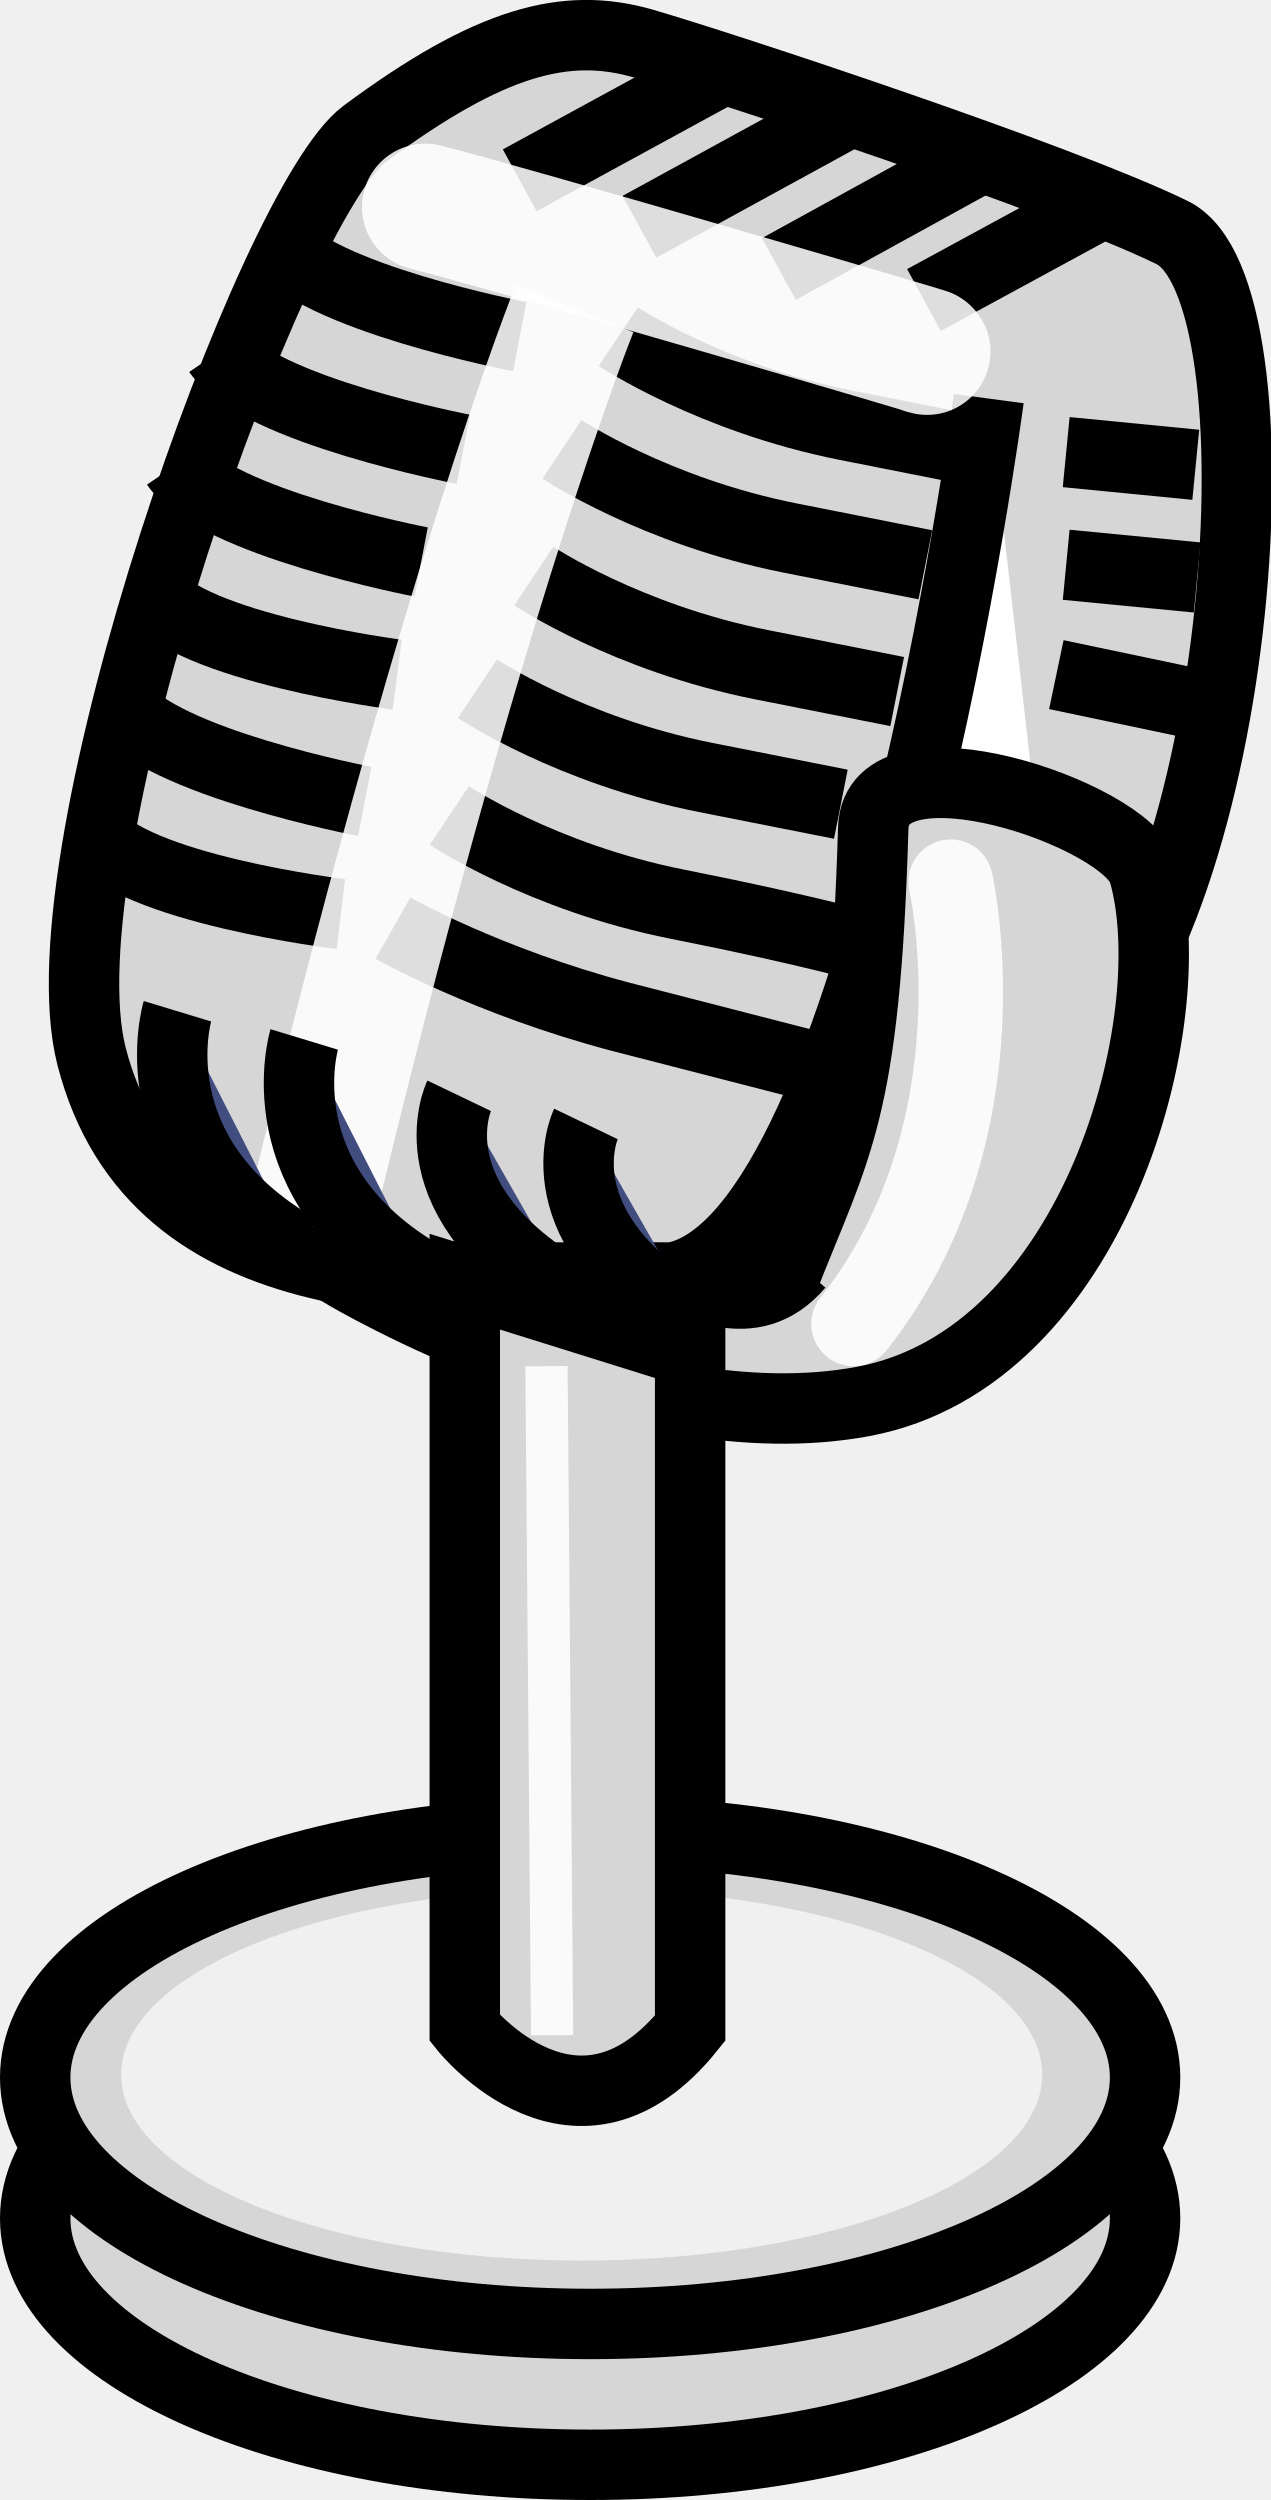
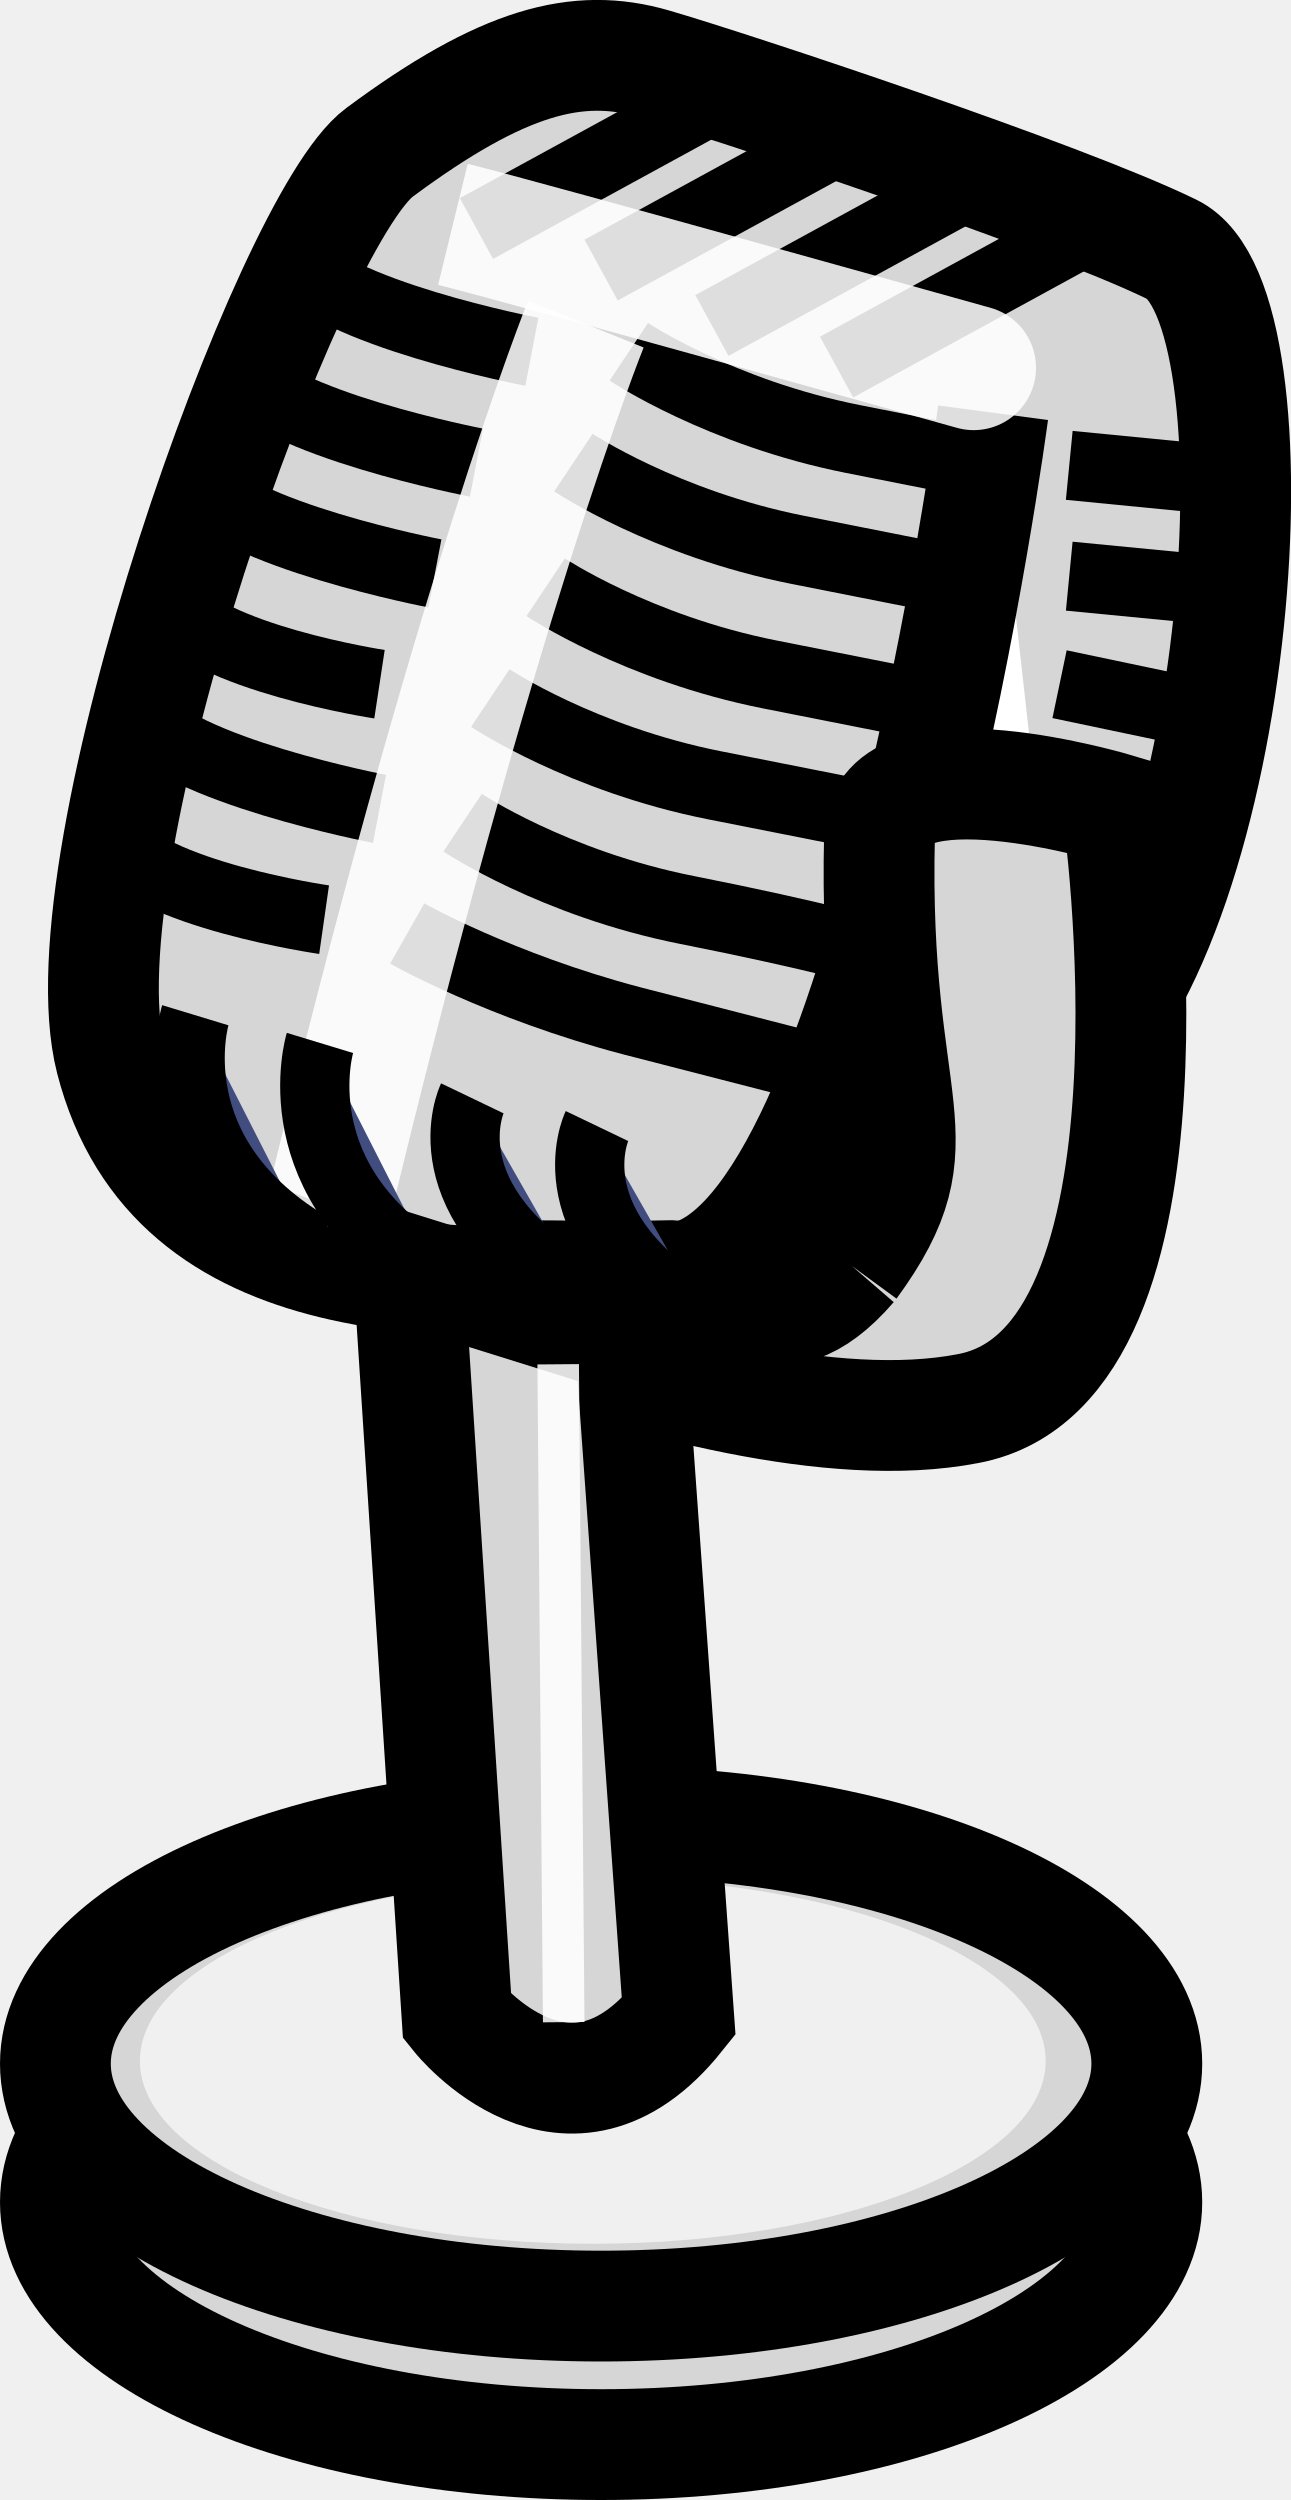
- <svg xmlns="http://www.w3.org/2000/svg" version="1.1" id="Layer_2" x="0px" y="0px" viewBox="0 0 90.2 177.5" style="enable-background:new 0 0 90.2 177.5;" xml:space="preserve">
+ <svg xmlns="http://www.w3.org/2000/svg" version="1.1" id="Layer_2" x="0px" y="0px" viewBox="0 0 93.2 180.5" style="enable-background:new 0 0 93.2 180.5;" xml:space="preserve">
  <style type="text/css">
	.st0{fill:#FFFFFF;}
- 	.st1{fill:#D6D6D6;stroke:#000000;stroke-width:5;stroke-miterlimit:10;}
+ 	.st1{fill:#D6D6D6;stroke:#000000;stroke-width:8;stroke-linejoin:bevel;stroke-miterlimit:10;}
	.st2{fill:#414D7F;stroke:#000000;stroke-width:5;stroke-miterlimit:10;}
- 	.st3{opacity:0.87;fill:none;stroke:#FFFFFF;stroke-width:9;stroke-miterlimit:10;}
- 	.st4{opacity:0.87;fill:none;stroke:#FFFFFF;stroke-width:9;stroke-linecap:round;stroke-linejoin:round;stroke-miterlimit:10;}
+ 	.st3{fill:#D6D6D6;stroke:#000000;stroke-width:8;stroke-miterlimit:10;}
+ 	.st4{opacity:0.87;fill:none;stroke:#FFFFFF;stroke-width:9;stroke-miterlimit:10;}
	.st5{opacity:0.63;fill:#FFFFFF;}
	.st6{opacity:0.87;fill:#414D7F;stroke:#000000;stroke-width:5;stroke-miterlimit:10;}
	.st7{opacity:0.87;fill:none;stroke:#FFFFFF;stroke-width:3;stroke-miterlimit:10;}
- 	.st8{fill:none;stroke:#000000;stroke-width:5;stroke-miterlimit:10;}
- 	.st9{opacity:0.87;fill:none;stroke:#FFFFFF;stroke-width:6;stroke-linecap:round;stroke-linejoin:round;stroke-miterlimit:10;}
</style>
-   <path id="XMLID_48_" class="st0" d="M71.4,32.3c0,0-0.4,2.1,0.2,2.2C93.8,38,75,75.3,75,75.3l-7.4,20.3L56.8,97l-14-5.7L71.4,32.3z" />
-   <path id="XMLID_16_" class="st1" d="M70.2,28.3c0,0-8.2,61.8-23.2,62.5C31.3,91.5,11,92.5,6.5,75C2.8,60.5,19.3,14.4,25.9,9.5  c8.9-6.6,14.3-8,19.8-6.4s29.5,9.5,37.5,13.4c8.3,4,5.2,48-7.6,59.1" />
-   <path id="XMLID_18_" class="st2" d="M39.9,31.9c0,0,6.6,4.4,16.2,6.3c9.6,1.9,9.6,1.9,9.6,1.9" />
-   <path id="XMLID_17_" class="st2" d="M43.9,23.9c0,0,6.6,4.4,16.2,6.3s9.6,1.9,9.6,1.9" />
-   <path id="XMLID_20_" class="st2" d="M37.9,40.9c0,0,6.6,4.4,16.2,6.3c9.6,1.9,9.6,1.9,9.6,1.9" />
-   <path id="XMLID_19_" class="st2" d="M33.9,48.9c0,0,6.6,4.4,16.2,6.3c9.6,1.9,9.6,1.9,9.6,1.9" />
-   <path id="XMLID_24_" class="st2" d="M31.9,57.9c0,0,6.6,4.4,16.2,6.3s14,3.2,14,3.2" />
-   <path id="XMLID_23_" class="st2" d="M27.9,65.9c0,0,6.7,3.8,16.2,6.3c13.6,3.5,13.6,3.5,13.6,3.5" />
-   <path id="XMLID_26_" class="st2" d="M36.9,23.9c0,0-14.6-2.8-17.4-6.9" />
-   <path id="XMLID_25_" class="st2" d="M32.9,31.9c0,0-14.6-2.8-17.4-6.9" />
-   <path id="XMLID_28_" class="st2" d="M29.9,39.9c0,0-14.6-2.8-17.4-6.9" />
-   <path id="XMLID_27_" class="st2" d="M28.2,47.9c0,0-14.8-1.9-17.6-6" />
-   <path id="XMLID_30_" class="st2" d="M25.9,56.9c0,0-14.6-2.8-17.4-6.9" />
-   <ellipse id="XMLID_44_" class="st1" cx="41.9" cy="157.5" rx="39.4" ry="17.5" />
-   <path id="XMLID_29_" class="st2" d="M24.2,64.9c0,0-14.9-1.8-17.7-5.9" />
-   <line id="XMLID_34_" class="st2" x1="36.9" y1="12.8" x2="52.3" y2="4.4" />
-   <line id="XMLID_33_" class="st2" x1="45.4" y1="16.1" x2="61.3" y2="7.4" />
-   <line id="XMLID_36_" class="st2" x1="55.3" y1="19.1" x2="69.3" y2="11.4" />
-   <line id="XMLID_35_" class="st2" x1="65.6" y1="21.3" x2="78.3" y2="14.4" />
-   <path id="XMLID_38_" class="st3" d="M40.8,21.9c0,0-8.1,20-18.9,65.1" />
-   <path id="XMLID_39_" class="st4" d="M30.2,14.7c4.9,1.2,38.7,11.1,35.4,10.2" />
-   <path id="XMLID_45_" class="st1" d="M55.6,90.9c3.8-9.7,5.8-11.8,6.4-32.1c0.2-7,18-1,19.2,3.1c3,10.4-3.4,34.5-19.9,37.6  s-36.9-9.1-36.9-9.1s7.5,0.4,22.7,0.3c2.1,0,6.2,3.1,9.6-0.9" />
-   <line id="XMLID_40_" class="st2" x1="75.7" y1="32.1" x2="84.9" y2="33" />
-   <line id="XMLID_41_" class="st2" x1="75.7" y1="40.1" x2="85" y2="41" />
-   <ellipse id="XMLID_37_" class="st1" cx="41.9" cy="147.5" rx="39.4" ry="17.5" />
-   <ellipse id="XMLID_46_" class="st5" cx="41.3" cy="147.3" rx="32.7" ry="13.2" />
-   <line id="XMLID_42_" class="st2" x1="75" y1="47.9" x2="85" y2="50" />
-   <path id="XMLID_43_" class="st1" d="M33,91v53c0,0,8,10,16,0V96L33,91z" />
-   <path id="XMLID_151_" class="st6" d="M62,83.9" />
-   <path id="XMLID_15_" class="st2" d="M60,89.9" />
-   <path id="XMLID_22_" class="st2" d="M12.6,71.8c0,0-3.1,10.2,8.6,16.9" />
-   <path id="XMLID_21_" class="st2" d="M21.6,73.8c0,0-3.1,10.2,8.6,16.9" />
-   <path id="XMLID_31_" class="st2" d="M32.6,77.8c0,0-3.6,7.5,8.1,14.2" />
-   <path id="XMLID_32_" class="st2" d="M41.6,79.8c0,0-3.6,7.5,8.1,14.2" />
-   <line id="XMLID_153_" class="st7" x1="38.8" y1="97" x2="39.2" y2="144.5" />
-   <path id="XMLID_152_" class="st8" d="M2.5,150.5" />
-   <path id="XMLID_155_" class="st9" d="M67.5,62.6c0,0,4,17.6-6.9,31.4" />
+   <polygon id="XMLID_48_" class="st0" points="72.9,33.8 73.1,36 76.5,76.8 69.1,97 58.3,98.5 44.3,92.8 " />
+   <path id="XMLID_16_" class="st1" d="M71.7,29.8c0,0-8.2,61.8-23.2,62.5C32.8,93,12.5,94,8,76.5C4.3,62,20.8,15.9,27.4,11  c8.9-6.6,14.3-8,19.8-6.4S76.6,14.1,84.6,18c8.3,4,5.2,48-7.6,59.1" />
+   <path id="XMLID_17_" class="st2" d="M45.4,25.4c0,0,6.6,4.4,16.2,6.3s9.6,1.9,9.6,1.9" />
+   <path id="XMLID_18_" class="st2" d="M41.4,33.4c0,0,6.6,4.4,16.2,6.3c9.6,1.9,9.6,1.9,9.6,1.9" />
+   <path id="XMLID_20_" class="st2" d="M39.4,42.4c0,0,6.6,4.4,16.2,6.3c9.6,1.9,9.6,1.9,9.6,1.9" />
+   <path id="XMLID_19_" class="st2" d="M35.4,50.4c0,0,6.6,4.4,16.2,6.3c9.6,1.9,9.6,1.9,9.6,1.9" />
+   <path id="XMLID_24_" class="st2" d="M33.4,59.4c0,0,6.6,4.4,16.2,6.3s14,3.2,14,3.2" />
+   <path id="XMLID_23_" class="st2" d="M29.4,67.4c0,0,6.7,3.8,16.2,6.3c13.6,3.5,13.6,3.5,13.6,3.5" />
+   <path id="XMLID_26_" class="st2" d="M38.4,25.4c0,0-14.6-2.8-17.4-6.9" />
+   <path id="XMLID_25_" class="st2" d="M34.4,33.4c0,0-14.6-2.8-17.4-6.9" />
+   <path id="XMLID_28_" class="st2" d="M31.4,41.4c0,0-14.6-2.8-17.4-6.9" />
+   <path id="XMLID_27_" class="st2" d="M27.4,49.4c0,0-12.5-1.9-15.3-6" />
+   <path id="XMLID_30_" class="st2" d="M27.4,58.4c0,0-14.6-2.8-17.4-6.9" />
+   <ellipse id="XMLID_44_" class="st3" cx="43.4" cy="159" rx="39.4" ry="17.5" />
+   <path id="XMLID_29_" class="st2" d="M23.4,66.4c0,0-12.6-1.8-15.4-5.9" />
+   <line id="XMLID_34_" class="st2" x1="34.4" y1="16.5" x2="53.8" y2="5.9" />
+   <line id="XMLID_33_" class="st2" x1="43.4" y1="19.5" x2="62.8" y2="8.9" />
+   <line id="XMLID_36_" class="st2" x1="51.4" y1="23.5" x2="70.8" y2="12.9" />
+   <line id="XMLID_35_" class="st2" x1="60.4" y1="26.5" x2="79.8" y2="15.9" />
+   <path id="XMLID_38_" class="st4" d="M42.3,23.4c0,0-8.1,20-18.9,65.1" />
+   <path id="XMLID_39_" class="st4" d="M32.7,16.2c4.9,1.2,40.6,11.2,37.4,10.3" />
+   <path id="XMLID_45_" class="st3" d="M61.5,91.4c6.8-9.3,1.5-10.8,2-31.1c0.2-7,17.2-1.9,17.2-1.9s5.7,40.2-10.8,43.3  c-9.8,1.9-23.6-2-33.1-5.4c-2.3-0.8-1.7-4.2,0.7-4.2c3.1,0,6.7,0.1,11,0C52.9,92.3,55.8,98,61.5,91.4" />
+   <line id="XMLID_40_" class="st2" x1="77.2" y1="33.6" x2="86.4" y2="34.5" />
+   <line id="XMLID_41_" class="st2" x1="77.2" y1="41.6" x2="86.5" y2="42.5" />
+   <ellipse id="XMLID_37_" class="st3" cx="43.4" cy="149" rx="39.4" ry="17.5" />
+   <ellipse id="XMLID_46_" class="st5" cx="42.8" cy="148.8" rx="32.7" ry="13.2" />
+   <line id="XMLID_42_" class="st2" x1="76.5" y1="49.4" x2="86.5" y2="51.5" />
+   <path id="XMLID_43_" class="st3" d="M29.5,91.7l3.5,53.9c0,0,8,10,16,0l-3.5-48.9L29.5,91.7z" />
+   <path id="XMLID_151_" class="st6" d="M63.5,85.4" />
+   <path id="XMLID_15_" class="st2" d="M61.5,91.4" />
+   <path id="XMLID_22_" class="st2" d="M14.1,73.3c0,0-3.1,10.2,8.6,16.9" />
+   <path id="XMLID_21_" class="st2" d="M23.1,75.3c0,0-3.1,10.2,8.6,16.9" />
+   <path id="XMLID_31_" class="st2" d="M34.1,79.3c0,0-3.6,7.5,8.1,14.2" />
+   <path id="XMLID_32_" class="st2" d="M43.1,81.3c0,0-3.6,7.5,8.1,14.2" />
+   <line id="XMLID_153_" class="st7" x1="40.3" y1="98.5" x2="40.7" y2="146" />
</svg>
